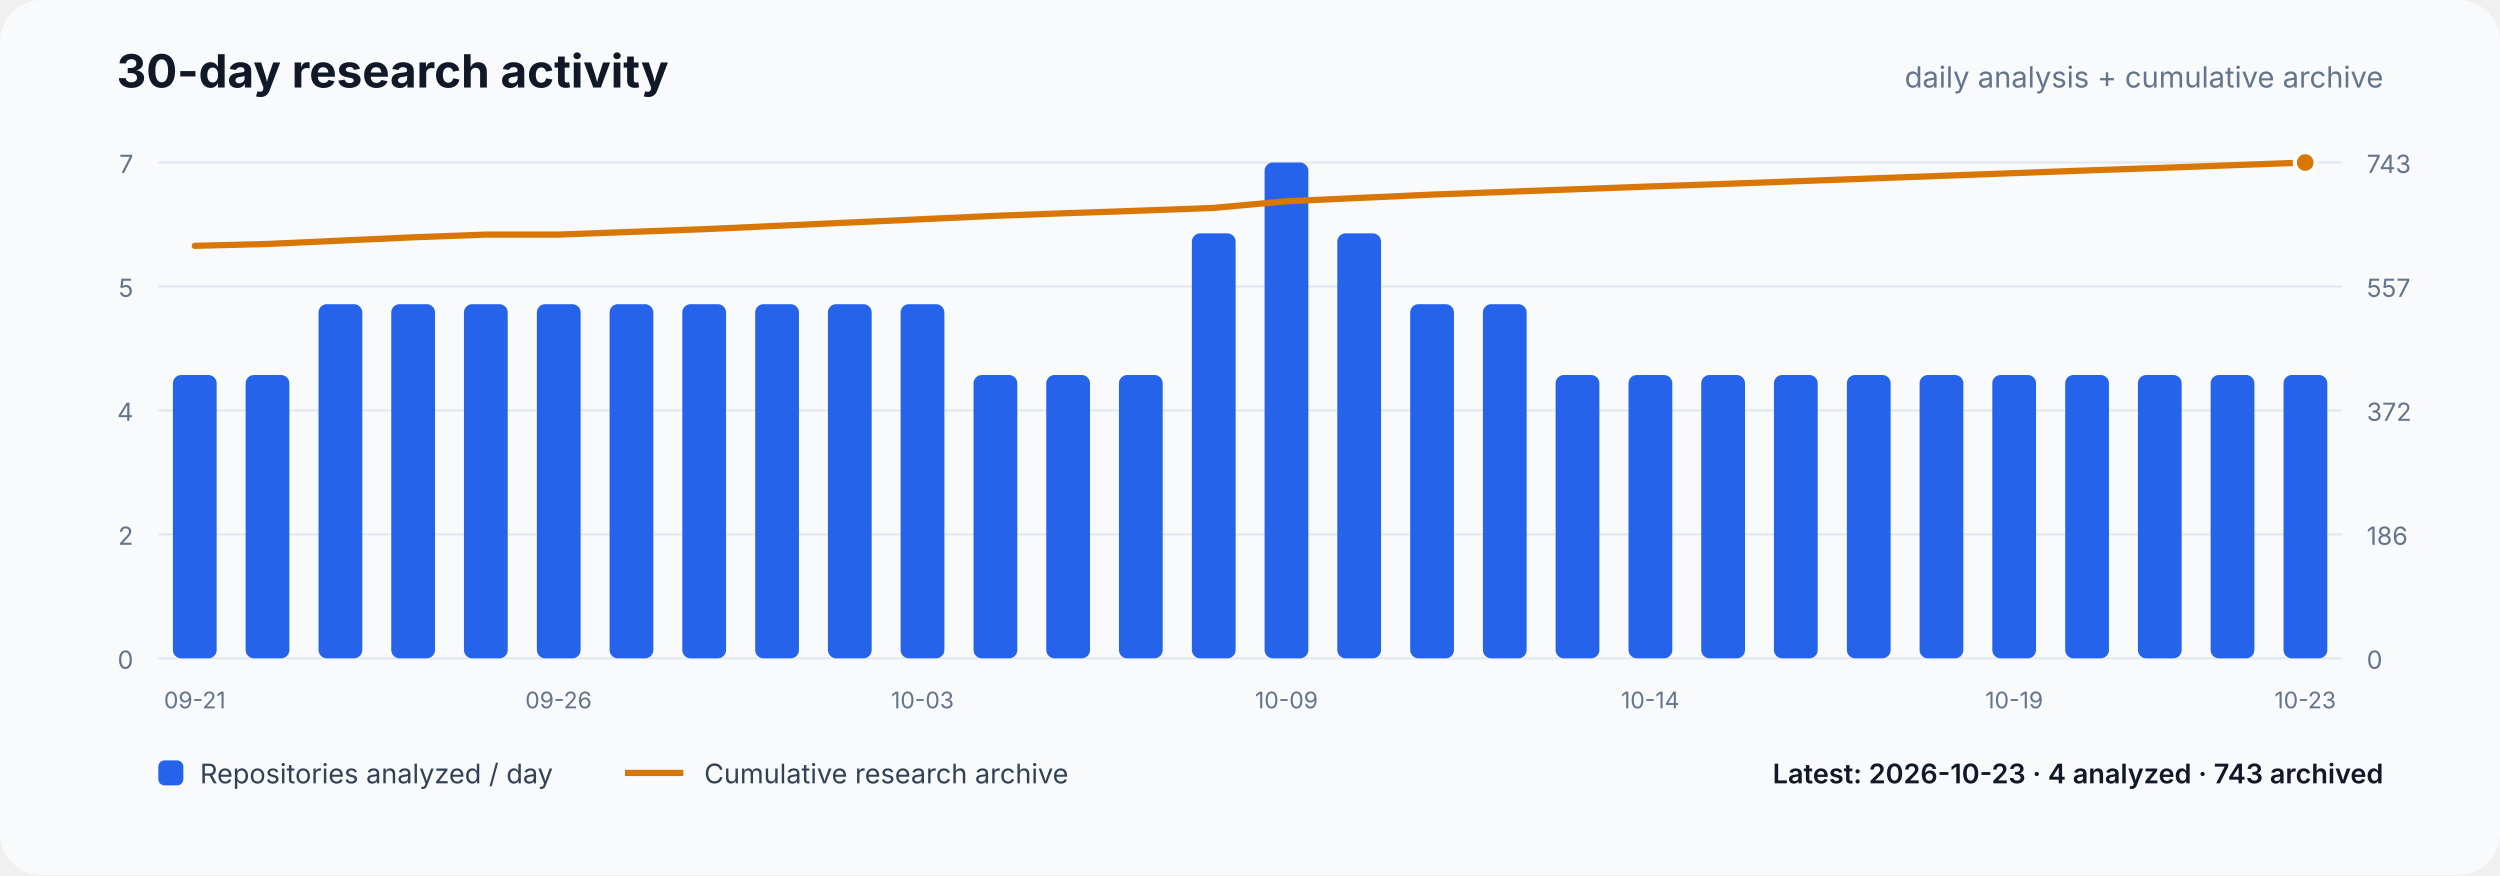
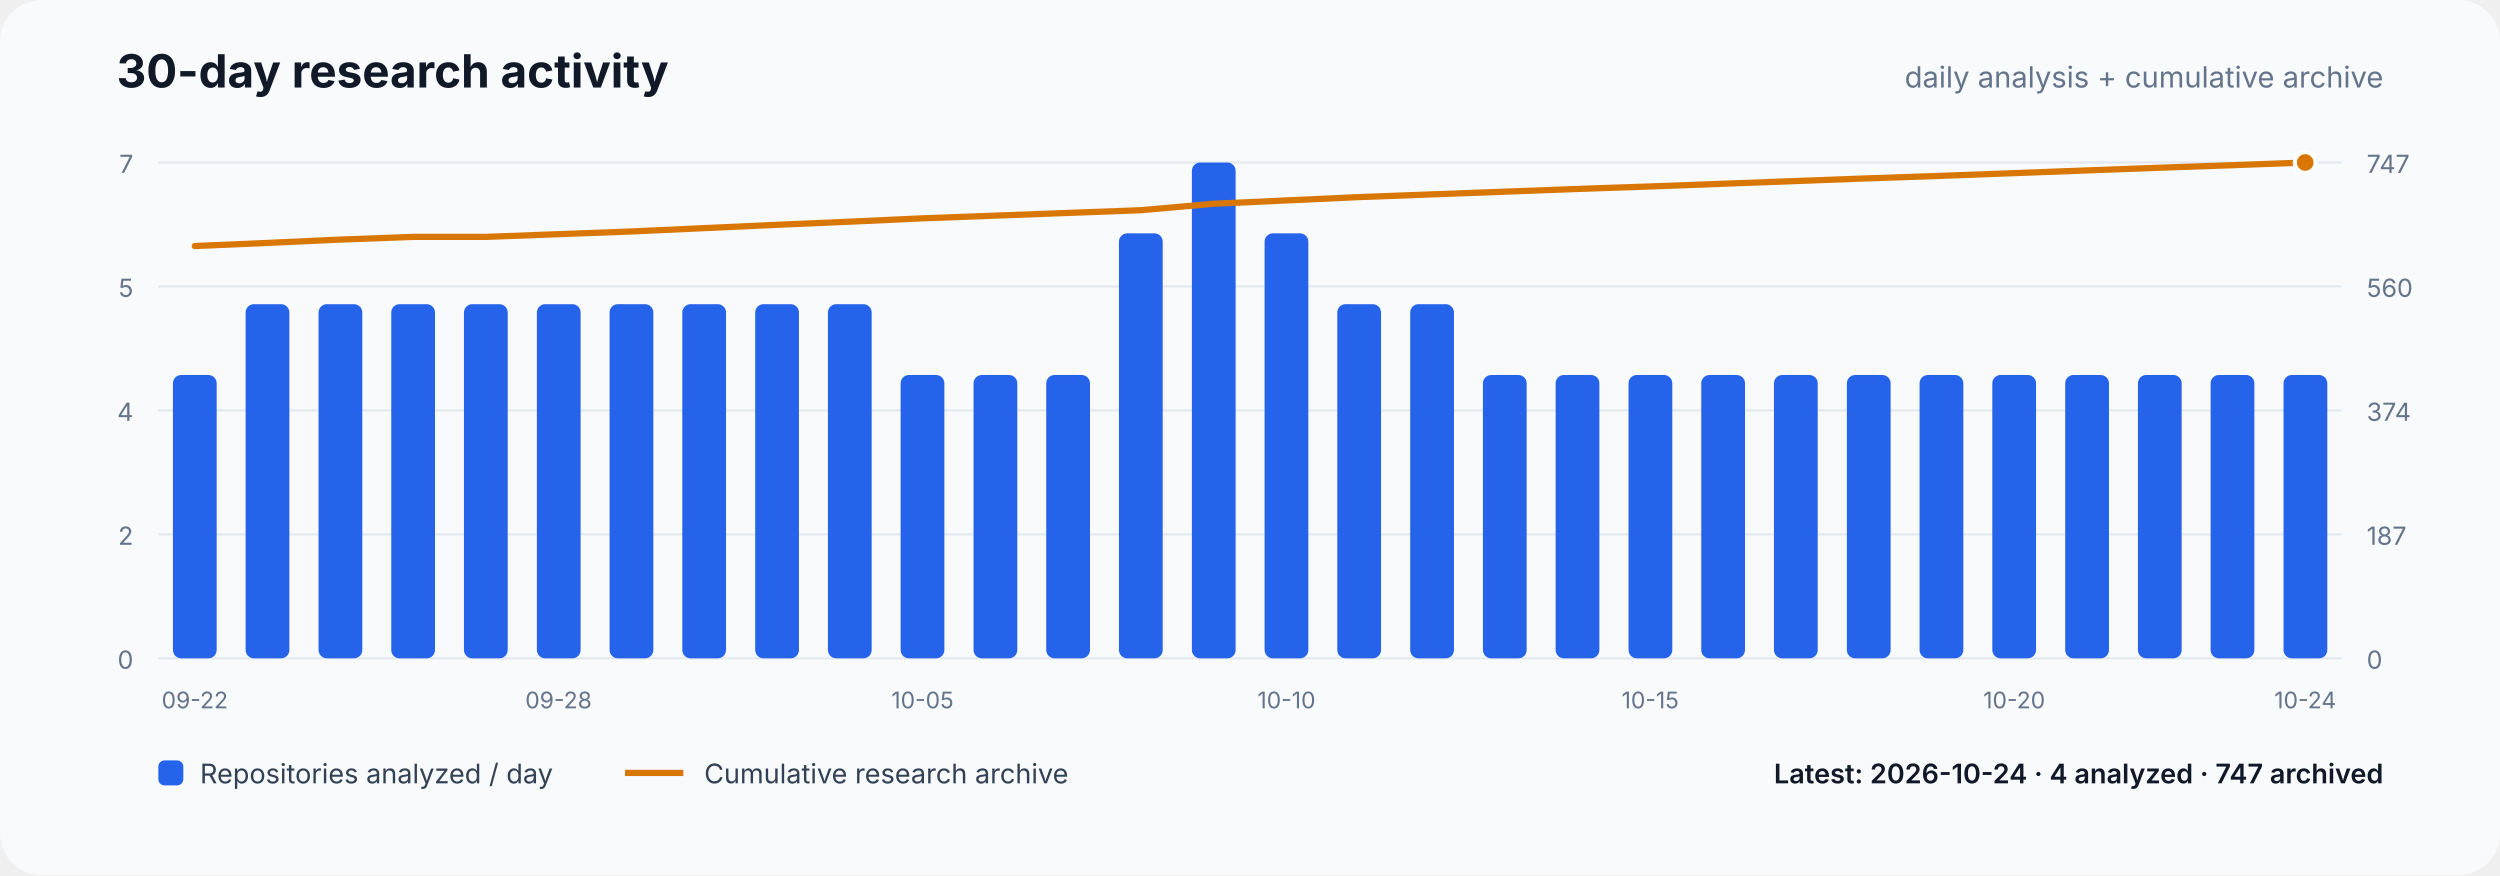
<svg xmlns="http://www.w3.org/2000/svg" width="1200" height="420" viewBox="0 0 1200 420" role="img" aria-labelledby="title desc">
  <rect width="1200" height="420" rx="20" fill="#f8fafc" />
  <text x="56" y="42" font-family="Inter,system-ui,sans-serif" font-size="22" font-weight="700" fill="#111827">30-day research activity</text>
  <text x="1144" y="42" text-anchor="end" font-family="Inter,system-ui,sans-serif" font-size="14" fill="#64748b">daily analysis + cumulative archive</text>
  <line x1="76" y1="316.0" x2="1124" y2="316.0" stroke="#e2e8f0" />
  <text x="64" y="321.0" text-anchor="end" font-family="Inter,system-ui,sans-serif" font-size="12" fill="#64748b">0</text>
  <text x="1136" y="321.0" font-family="Inter,system-ui,sans-serif" font-size="12" fill="#64748b">0</text>
  <line x1="76" y1="256.5" x2="1124" y2="256.5" stroke="#e2e8f0" />
  <text x="64" y="261.5" text-anchor="end" font-family="Inter,system-ui,sans-serif" font-size="12" fill="#64748b">2</text>
-   <text x="1136" y="261.5" font-family="Inter,system-ui,sans-serif" font-size="12" fill="#64748b">186</text>
+   <text x="1136" y="261.5" font-family="Inter,system-ui,sans-serif" font-size="12" fill="#64748b">187</text>
  <line x1="76" y1="197.0" x2="1124" y2="197.0" stroke="#e2e8f0" />
  <text x="64" y="202.0" text-anchor="end" font-family="Inter,system-ui,sans-serif" font-size="12" fill="#64748b">4</text>
-   <text x="1136" y="202.0" font-family="Inter,system-ui,sans-serif" font-size="12" fill="#64748b">372</text>
+   <text x="1136" y="202.0" font-family="Inter,system-ui,sans-serif" font-size="12" fill="#64748b">374</text>
  <line x1="76" y1="137.5" x2="1124" y2="137.5" stroke="#e2e8f0" />
  <text x="64" y="142.5" text-anchor="end" font-family="Inter,system-ui,sans-serif" font-size="12" fill="#64748b">5</text>
-   <text x="1136" y="142.5" font-family="Inter,system-ui,sans-serif" font-size="12" fill="#64748b">557</text>
+   <text x="1136" y="142.5" font-family="Inter,system-ui,sans-serif" font-size="12" fill="#64748b">560</text>
  <line x1="76" y1="78.0" x2="1124" y2="78.0" stroke="#e2e8f0" />
  <text x="64" y="83.0" text-anchor="end" font-family="Inter,system-ui,sans-serif" font-size="12" fill="#64748b">7</text>
-   <text x="1136" y="83.0" font-family="Inter,system-ui,sans-serif" font-size="12" fill="#64748b">743</text>
+   <text x="1136" y="83.0" font-family="Inter,system-ui,sans-serif" font-size="12" fill="#64748b">747</text>
  <rect x="83.0" y="180.0" width="21.0" height="136.0" rx="4" fill="#2563eb" />
-   <text x="93.5" y="340" text-anchor="middle" font-family="Inter,system-ui,sans-serif" font-size="11" fill="#64748b">09-21</text>
-   <rect x="117.9" y="180.0" width="21.0" height="136.0" rx="4" fill="#2563eb" />
+   <text x="93.5" y="340" text-anchor="middle" font-family="Inter,system-ui,sans-serif" font-size="11" fill="#64748b">09-22</text>
+   <rect x="117.9" y="146.0" width="21.0" height="170.0" rx="4" fill="#2563eb" />
  <rect x="152.9" y="146.0" width="21.0" height="170.0" rx="4" fill="#2563eb" />
  <rect x="187.8" y="146.0" width="21.0" height="170.0" rx="4" fill="#2563eb" />
  <rect x="222.7" y="146.0" width="21.0" height="170.0" rx="4" fill="#2563eb" />
  <rect x="257.7" y="146.0" width="21.0" height="170.0" rx="4" fill="#2563eb" />
-   <text x="268.1" y="340" text-anchor="middle" font-family="Inter,system-ui,sans-serif" font-size="11" fill="#64748b">09-26</text>
+   <text x="268.1" y="340" text-anchor="middle" font-family="Inter,system-ui,sans-serif" font-size="11" fill="#64748b">09-28</text>
  <rect x="292.6" y="146.0" width="21.0" height="170.0" rx="4" fill="#2563eb" />
  <rect x="327.5" y="146.0" width="21.0" height="170.0" rx="4" fill="#2563eb" />
  <rect x="362.5" y="146.0" width="21.0" height="170.0" rx="4" fill="#2563eb" />
  <rect x="397.4" y="146.0" width="21.0" height="170.0" rx="4" fill="#2563eb" />
-   <rect x="432.3" y="146.0" width="21.0" height="170.0" rx="4" fill="#2563eb" />
-   <text x="442.8" y="340" text-anchor="middle" font-family="Inter,system-ui,sans-serif" font-size="11" fill="#64748b">10-03</text>
+   <rect x="432.3" y="180.0" width="21.0" height="136.0" rx="4" fill="#2563eb" />
+   <text x="442.8" y="340" text-anchor="middle" font-family="Inter,system-ui,sans-serif" font-size="11" fill="#64748b">10-05</text>
  <rect x="467.3" y="180.0" width="21.0" height="136.0" rx="4" fill="#2563eb" />
  <rect x="502.2" y="180.0" width="21.0" height="136.0" rx="4" fill="#2563eb" />
-   <rect x="537.1" y="180.0" width="21.0" height="136.0" rx="4" fill="#2563eb" />
-   <rect x="572.1" y="112.0" width="21.0" height="204.0" rx="4" fill="#2563eb" />
-   <rect x="607.0" y="78.0" width="21.0" height="238.0" rx="4" fill="#2563eb" />
-   <text x="617.5" y="340" text-anchor="middle" font-family="Inter,system-ui,sans-serif" font-size="11" fill="#64748b">10-09</text>
-   <rect x="641.9" y="112.0" width="21.0" height="204.0" rx="4" fill="#2563eb" />
+   <rect x="537.1" y="112.0" width="21.0" height="204.0" rx="4" fill="#2563eb" />
+   <rect x="572.1" y="78.0" width="21.0" height="238.0" rx="4" fill="#2563eb" />
+   <rect x="607.0" y="112.0" width="21.0" height="204.0" rx="4" fill="#2563eb" />
+   <text x="617.5" y="340" text-anchor="middle" font-family="Inter,system-ui,sans-serif" font-size="11" fill="#64748b">10-10</text>
+   <rect x="641.9" y="146.0" width="21.0" height="170.0" rx="4" fill="#2563eb" />
  <rect x="676.9" y="146.0" width="21.0" height="170.0" rx="4" fill="#2563eb" />
-   <rect x="711.8" y="146.0" width="21.0" height="170.0" rx="4" fill="#2563eb" />
+   <rect x="711.8" y="180.0" width="21.0" height="136.0" rx="4" fill="#2563eb" />
  <rect x="746.7" y="180.0" width="21.0" height="136.0" rx="4" fill="#2563eb" />
  <rect x="781.7" y="180.0" width="21.0" height="136.0" rx="4" fill="#2563eb" />
-   <text x="792.1" y="340" text-anchor="middle" font-family="Inter,system-ui,sans-serif" font-size="11" fill="#64748b">10-14</text>
+   <text x="792.1" y="340" text-anchor="middle" font-family="Inter,system-ui,sans-serif" font-size="11" fill="#64748b">10-15</text>
  <rect x="816.6" y="180.0" width="21.0" height="136.0" rx="4" fill="#2563eb" />
  <rect x="851.5" y="180.0" width="21.0" height="136.0" rx="4" fill="#2563eb" />
  <rect x="886.5" y="180.0" width="21.0" height="136.0" rx="4" fill="#2563eb" />
  <rect x="921.4" y="180.0" width="21.0" height="136.0" rx="4" fill="#2563eb" />
  <rect x="956.3" y="180.0" width="21.0" height="136.0" rx="4" fill="#2563eb" />
-   <text x="966.8" y="340" text-anchor="middle" font-family="Inter,system-ui,sans-serif" font-size="11" fill="#64748b">10-19</text>
+   <text x="966.8" y="340" text-anchor="middle" font-family="Inter,system-ui,sans-serif" font-size="11" fill="#64748b">10-20</text>
  <rect x="991.3" y="180.0" width="21.0" height="136.0" rx="4" fill="#2563eb" />
  <rect x="1026.2" y="180.0" width="21.0" height="136.0" rx="4" fill="#2563eb" />
  <rect x="1061.1" y="180.0" width="21.0" height="136.0" rx="4" fill="#2563eb" />
  <rect x="1096.1" y="180.0" width="21.0" height="136.0" rx="4" fill="#2563eb" />
-   <text x="1106.5" y="340" text-anchor="middle" font-family="Inter,system-ui,sans-serif" font-size="11" fill="#64748b">10-23</text>
-   <polyline points="93.5,118.0 128.4,117.1 163.3,115.5 198.3,113.9 233.2,112.6 268.1,112.6 303.1,111.3 338.0,110.0 372.9,108.4 407.9,106.8 442.8,105.2 477.7,103.6 512.7,102.3 547.6,101.1 582.5,99.8 617.5,96.6 652.4,95.0 687.3,93.4 722.3,92.1 757.2,90.8 792.1,89.5 827.1,88.3 862.0,87.0 896.9,85.7 931.9,84.4 966.8,83.1 1001.7,81.8 1036.7,80.6 1071.6,79.3 1106.5,78.0" fill="none" stroke="#d97706" stroke-width="3" stroke-linejoin="round" stroke-linecap="round" />
+   <text x="1106.5" y="340" text-anchor="middle" font-family="Inter,system-ui,sans-serif" font-size="11" fill="#64748b">10-24</text>
+   <polyline points="93.5,118.1 128.4,116.6 163.3,115.0 198.3,113.7 233.2,113.7 268.1,112.4 303.1,111.1 338.0,109.5 372.9,107.9 407.9,106.4 442.8,104.8 477.7,103.5 512.7,102.2 547.6,100.9 582.5,97.8 617.5,96.2 652.4,94.6 687.3,93.3 722.3,92.0 757.2,90.7 792.1,89.5 827.1,88.2 862.0,86.9 896.9,85.6 931.9,84.4 966.8,83.1 1001.7,81.8 1036.7,80.5 1071.6,79.3 1106.5,78.0" fill="none" stroke="#d97706" stroke-width="3" stroke-linejoin="round" stroke-linecap="round" />
  <circle cx="1106.5" cy="78.0" r="5" fill="#d97706" stroke="#fff" stroke-width="2" />
  <rect x="76" y="365" width="12" height="12" rx="3" fill="#2563eb" />
  <text x="96" y="376" font-family="Inter,system-ui,sans-serif" font-size="13" fill="#334155">Repositories analyzed / day</text>
  <line x1="300" y1="371" x2="328" y2="371" stroke="#d97706" stroke-width="3" />
  <text x="338" y="376" font-family="Inter,system-ui,sans-serif" font-size="13" fill="#334155">Cumulative research archive</text>
-   <text x="1144" y="376" text-anchor="end" font-family="Inter,system-ui,sans-serif" font-size="13" font-weight="600" fill="#111827">Latest: 2026-10-23 · 4 analyzed · 743 archived</text>
+   <text x="1144" y="376" text-anchor="end" font-family="Inter,system-ui,sans-serif" font-size="13" font-weight="600" fill="#111827">Latest: 2026-10-24 · 4 analyzed · 747 archived</text>
</svg>
